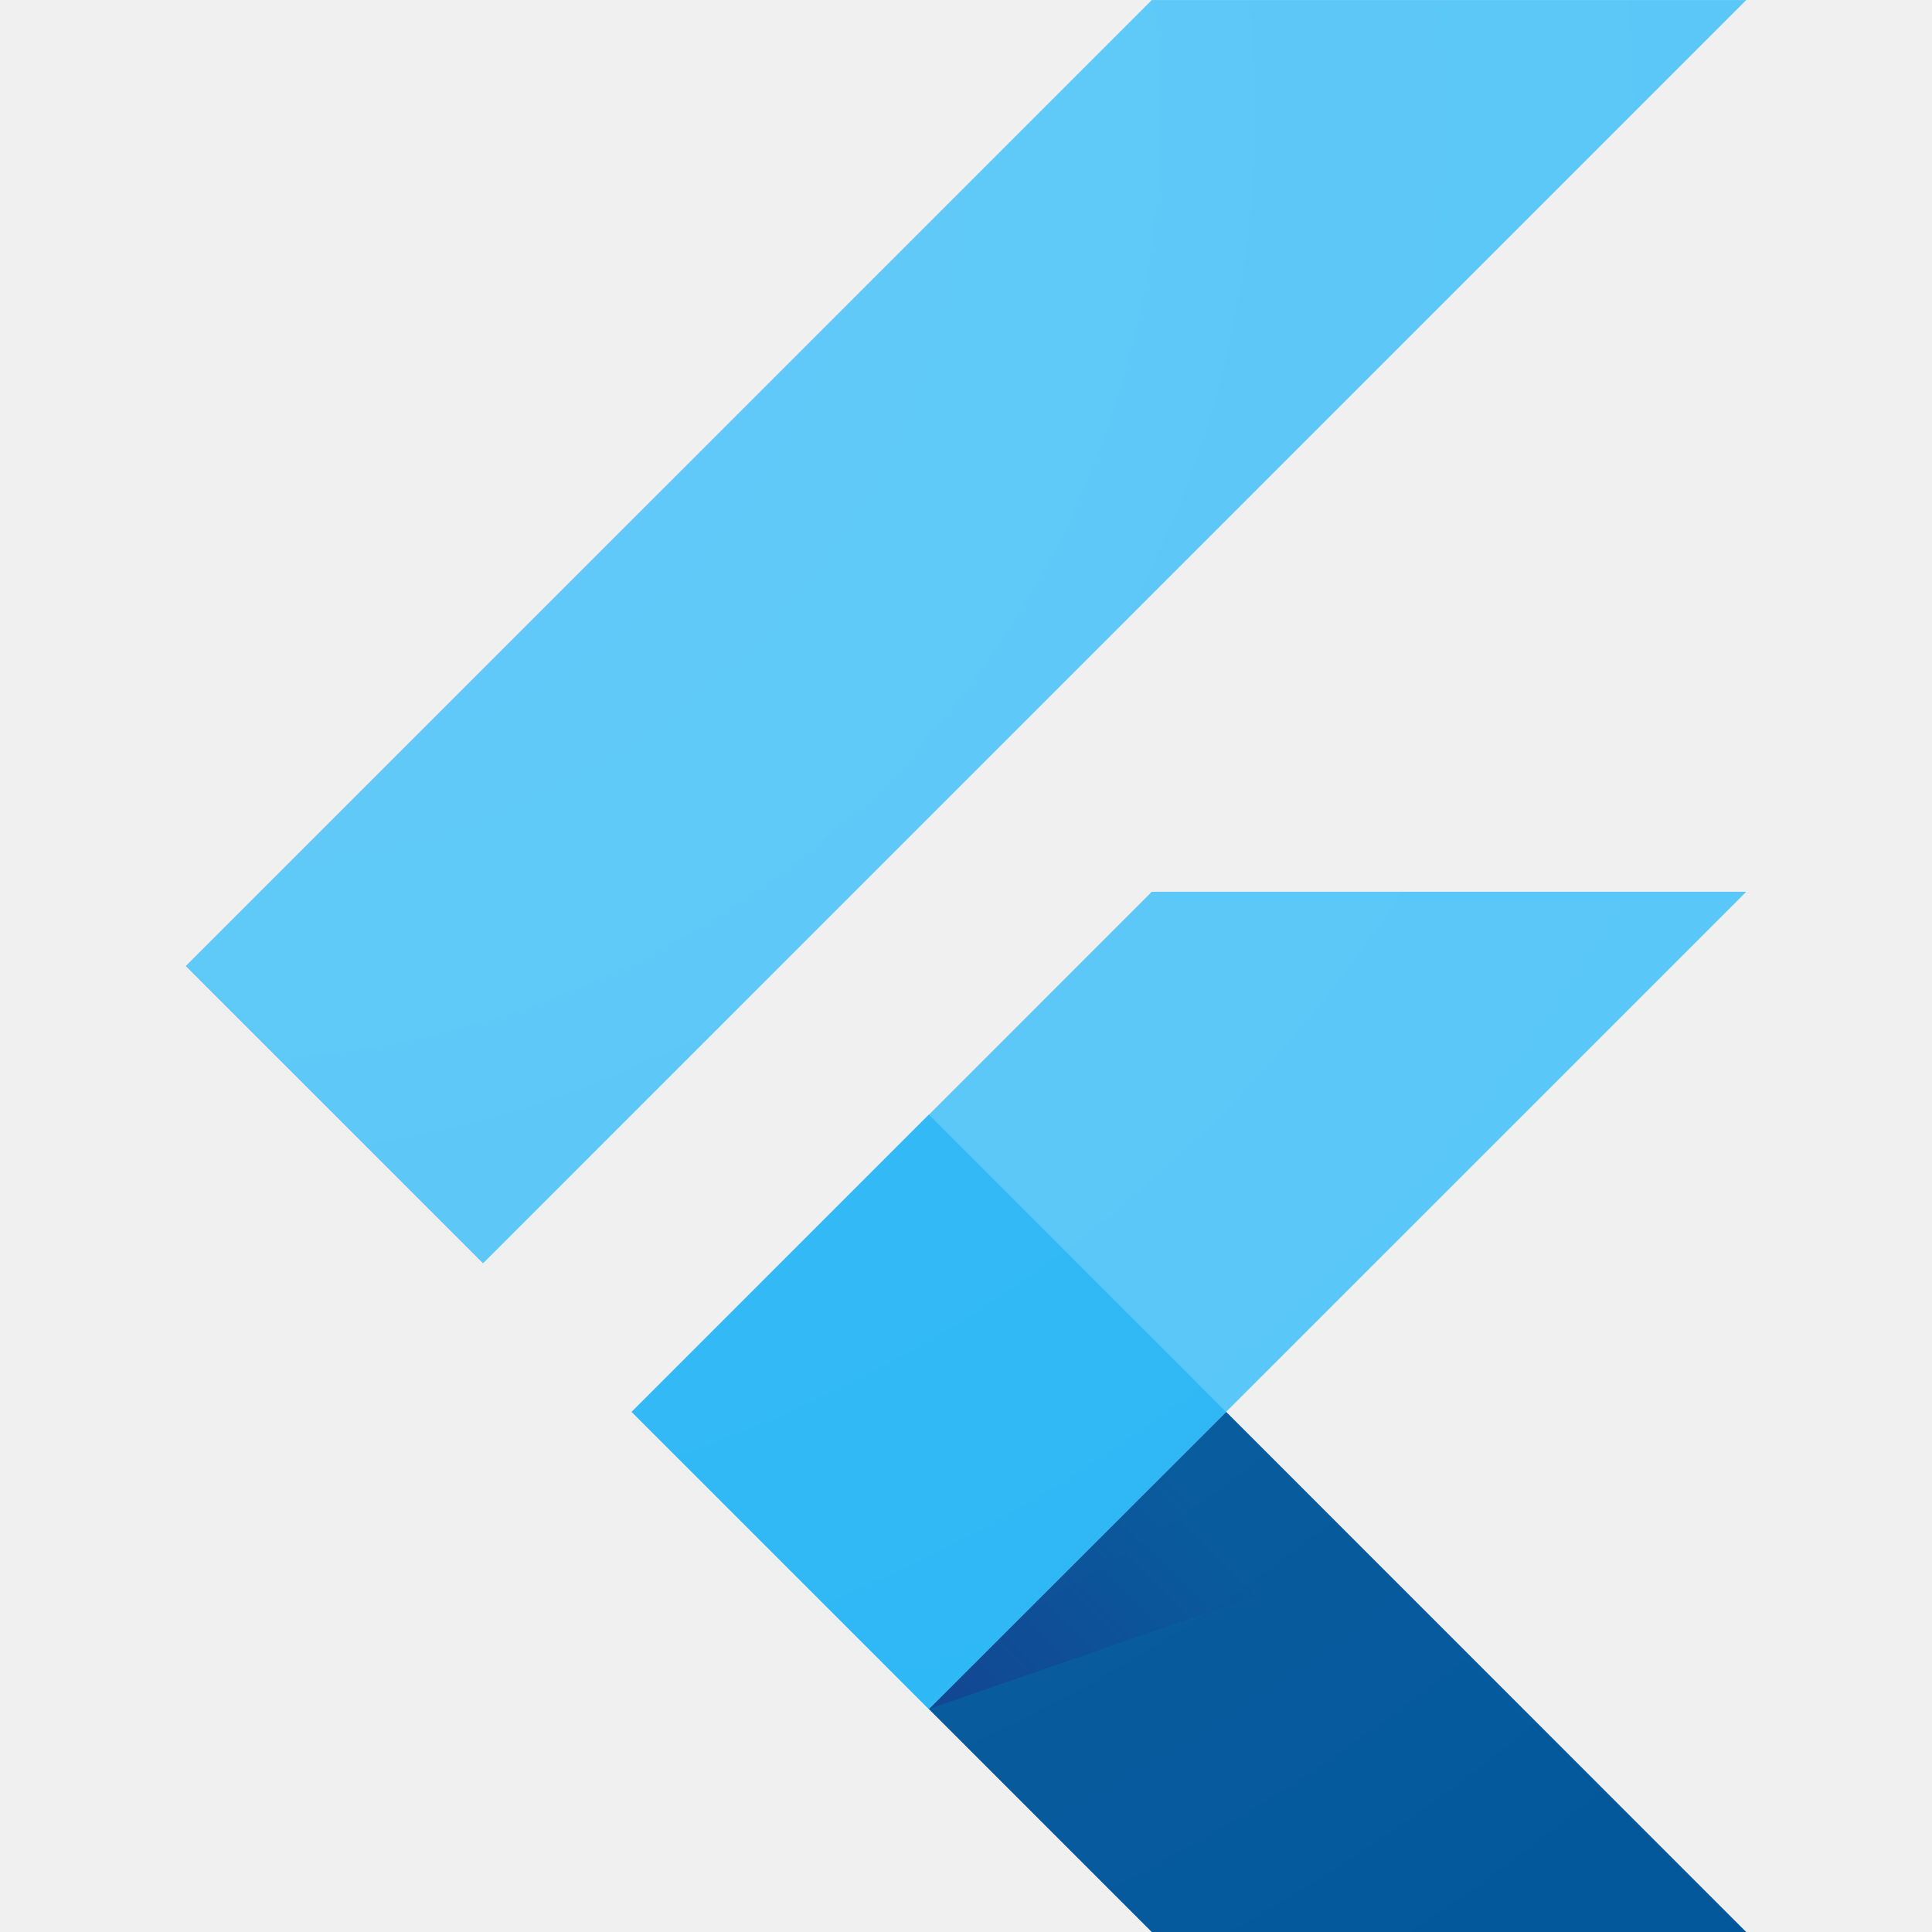
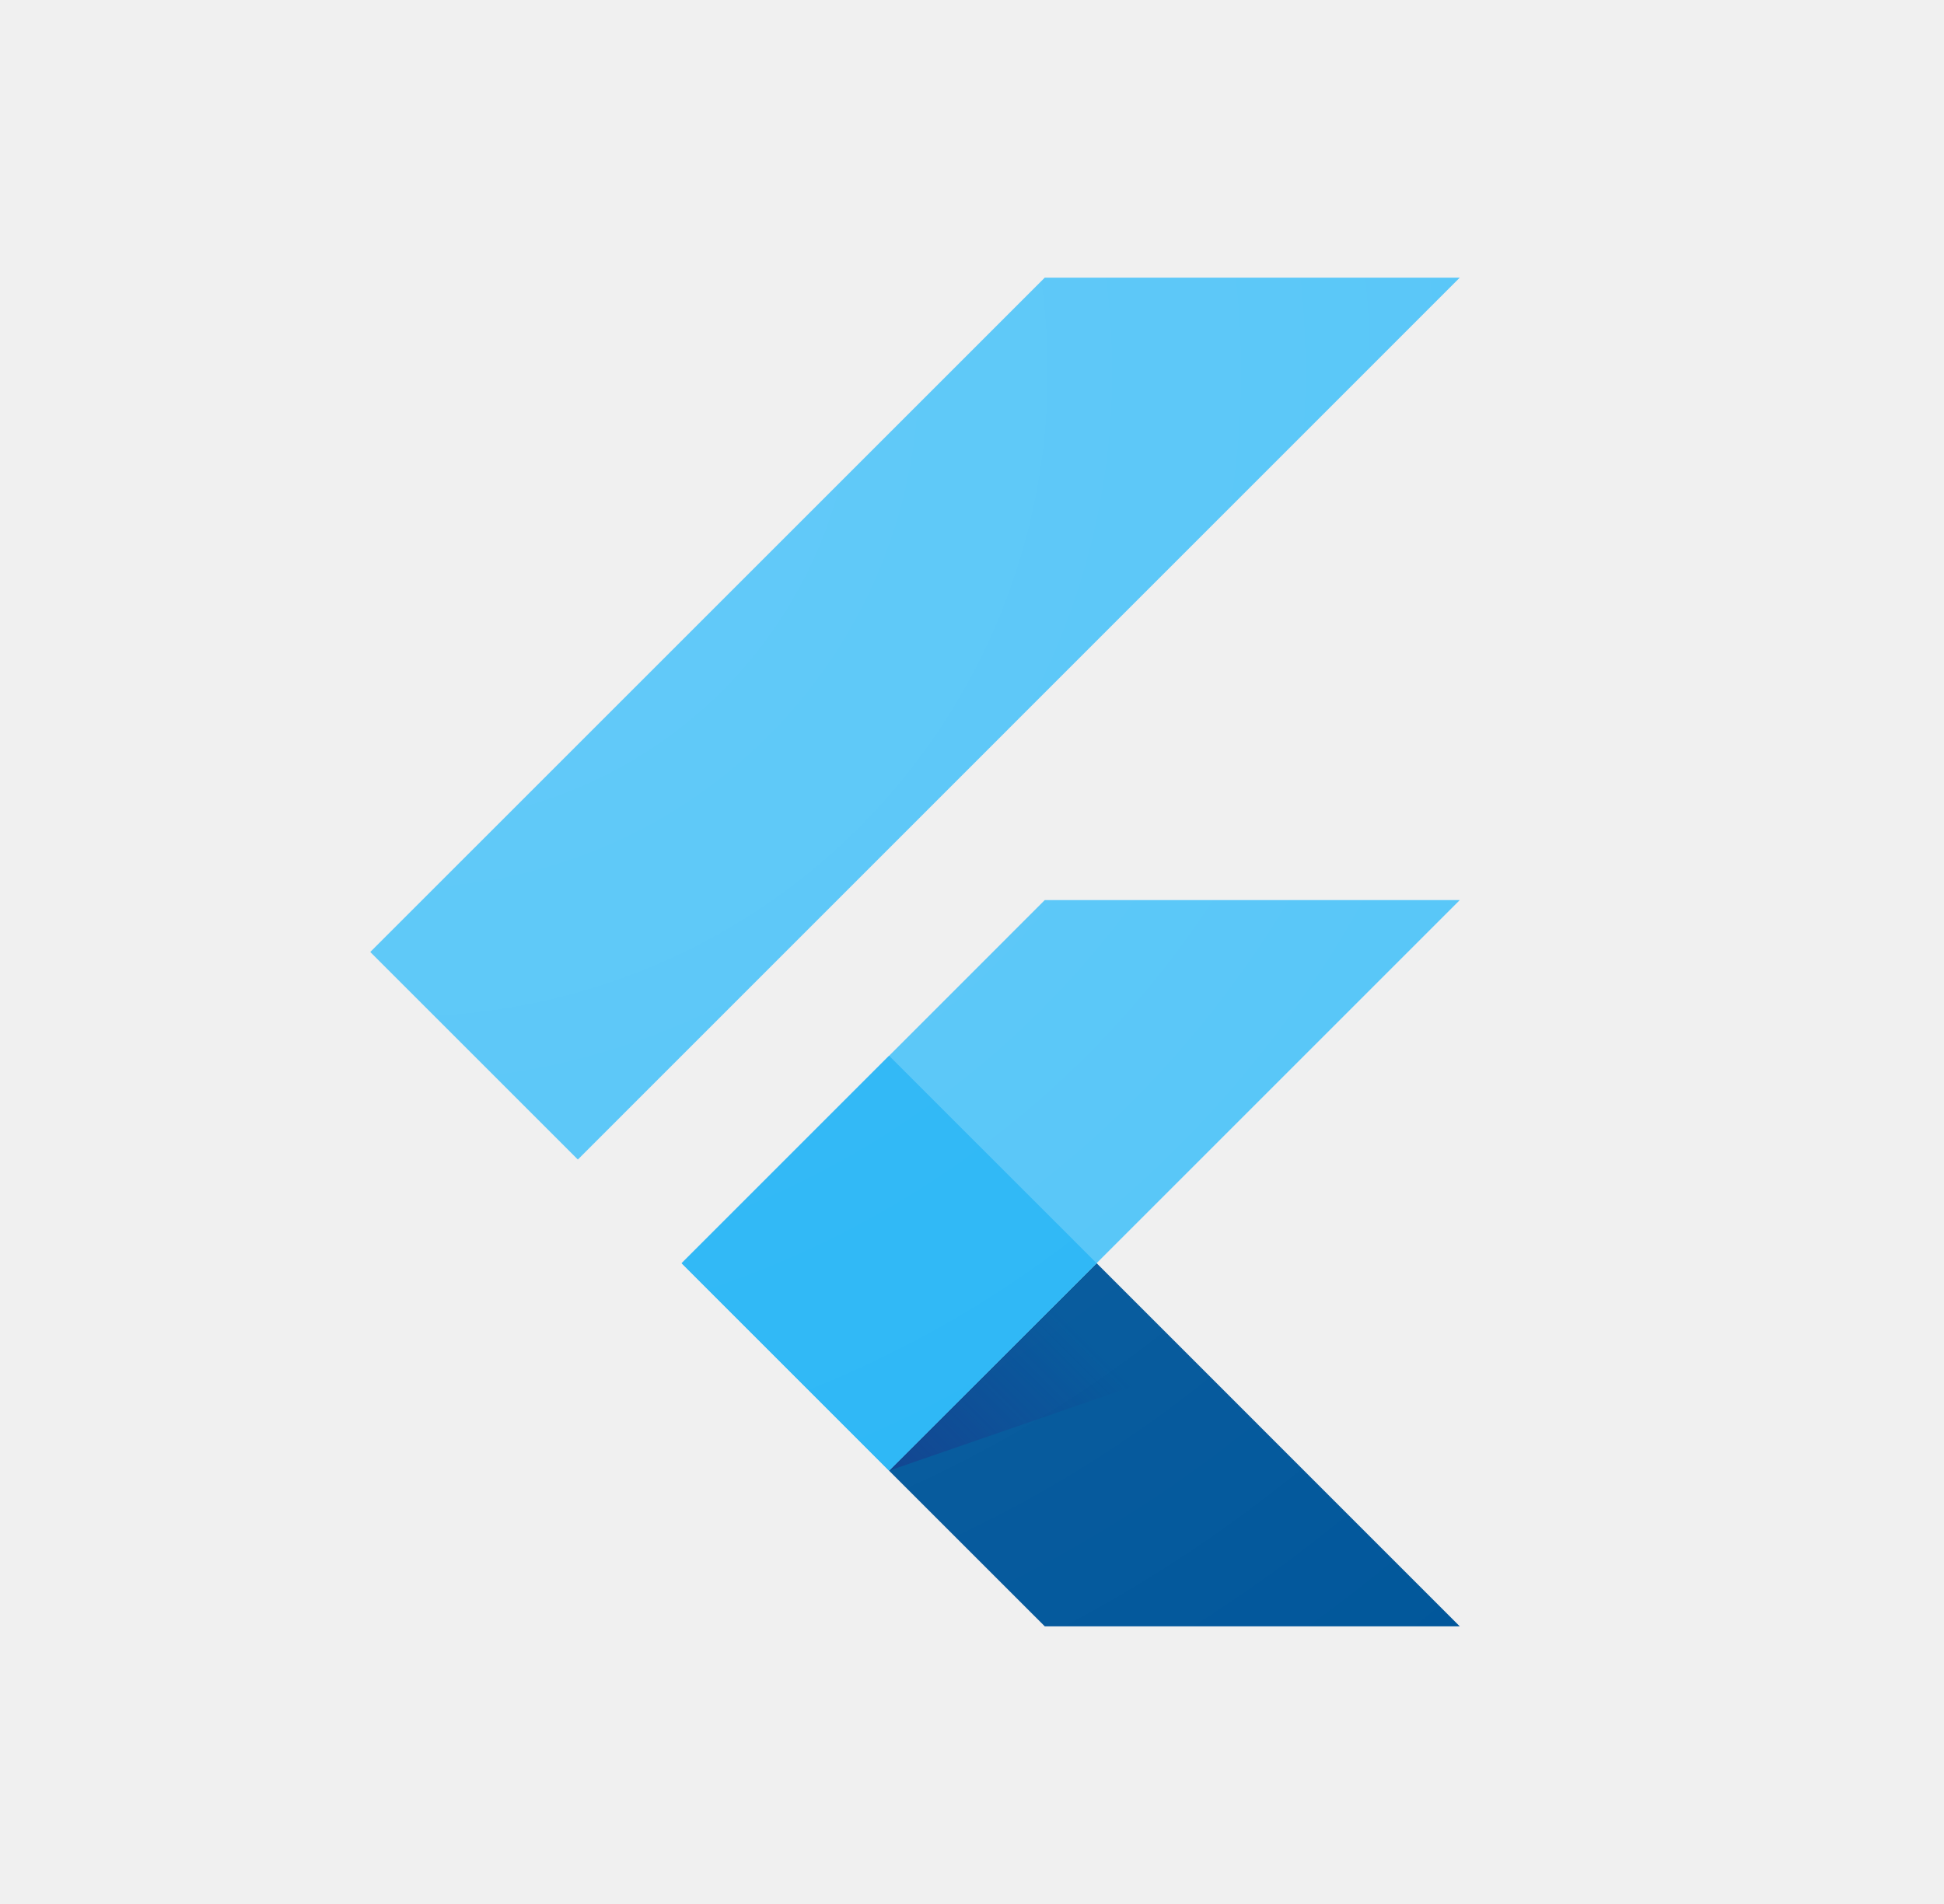
- <svg xmlns="http://www.w3.org/2000/svg" width="40" height="40" viewBox="0 0 40 40" fill="none">
-   <g clip-path="url(#clip0_9094_17606)">
-     <g clip-path="url(#clip1_9094_17606)">
-       <path d="M36.154 18.463H23.847L13.079 29.233L19.23 35.386L36.154 18.463Z" fill="#54C5F8" />
-       <path d="M10.001 26.156L3.846 20.001L23.847 0.001H36.154L10.001 26.156Z" fill="#54C5F8" />
-       <path d="M19.23 35.384L23.847 40.001H36.154L25.386 29.231L19.23 35.384Z" fill="#01579B" />
-       <path d="M19.23 35.384L28.358 32.225L25.386 29.231L19.23 35.384Z" fill="url(#paint0_linear_9094_17606)" />
-       <path d="M19.231 23.077L13.077 29.231L19.231 35.384L25.384 29.231L19.231 23.077Z" fill="#29B6F6" />
-       <path d="M36.154 18.462L25.385 29.232L36.154 40.001H23.847L19.231 35.385L13.077 29.23L23.846 18.461L36.154 18.462ZM23.847 0.001L3.846 20.001L10.001 26.156L36.154 0.001H23.847Z" fill="url(#paint1_radial_9094_17606)" />
-     </g>
-   </g>
+ <svg xmlns="http://www.w3.org/2000/svg" width="49" height="48" viewBox="0 0 49 48" fill="none">
+   <path d="M36.794 22.692H26.334L17.181 31.847L22.409 37.077L36.794 22.692Z" fill="#54C5F8" />
+   <path d="M14.565 29.232L9.333 24L26.334 7H36.794L14.565 29.232Z" fill="#54C5F8" />
+   <path d="M22.409 37.076L26.334 41H36.794L27.642 31.846L22.409 37.076Z" fill="#01579B" />
+   <path d="M22.409 37.076L30.168 34.391L27.642 31.846L22.409 37.076Z" fill="url(#paint0_linear_129_35429)" />
+   <path d="M22.41 26.616L17.18 31.846L22.41 37.077L27.641 31.846L22.41 26.616Z" fill="#29B6F6" />
+   <path d="M36.794 22.692L27.641 31.846L36.794 41H26.334L22.41 37.077L17.179 31.845L26.333 22.691L36.794 22.692ZM26.334 7L9.333 24L14.565 29.232L36.794 7H26.334Z" fill="url(#paint1_radial_129_35429)" />
  <defs>
-     <linearGradient id="paint0_linear_9094_17606" x1="21.026" y1="36.573" x2="25.609" y2="31.989" gradientUnits="userSpaceOnUse">
+     <linearGradient id="paint0_linear_129_35429" x1="23.936" y1="38.087" x2="27.832" y2="34.191" gradientUnits="userSpaceOnUse">
      <stop stop-color="#1A237E" stop-opacity="0.4" />
      <stop offset="1" stop-color="#1A237E" stop-opacity="0" />
    </linearGradient>
-     <radialGradient id="paint1_radial_9094_17606" cx="0" cy="0" r="1" gradientUnits="userSpaceOnUse" gradientTransform="translate(4.75562 2.72798) scale(48.938)">
+     <radialGradient id="paint1_radial_129_35429" cx="0" cy="0" r="1" gradientUnits="userSpaceOnUse" gradientTransform="translate(10.1061 9.31795) scale(41.5973)">
      <stop stop-color="white" stop-opacity="0.1" />
      <stop offset="1" stop-color="white" stop-opacity="0" />
    </radialGradient>
-     <clipPath id="clip0_9094_17606">
-       <rect width="40" height="40" fill="white" />
-     </clipPath>
-     <clipPath id="clip1_9094_17606">
-       <rect width="32.307" height="40" fill="white" transform="translate(3.84644 0.000976562)" />
-     </clipPath>
  </defs>
</svg>
